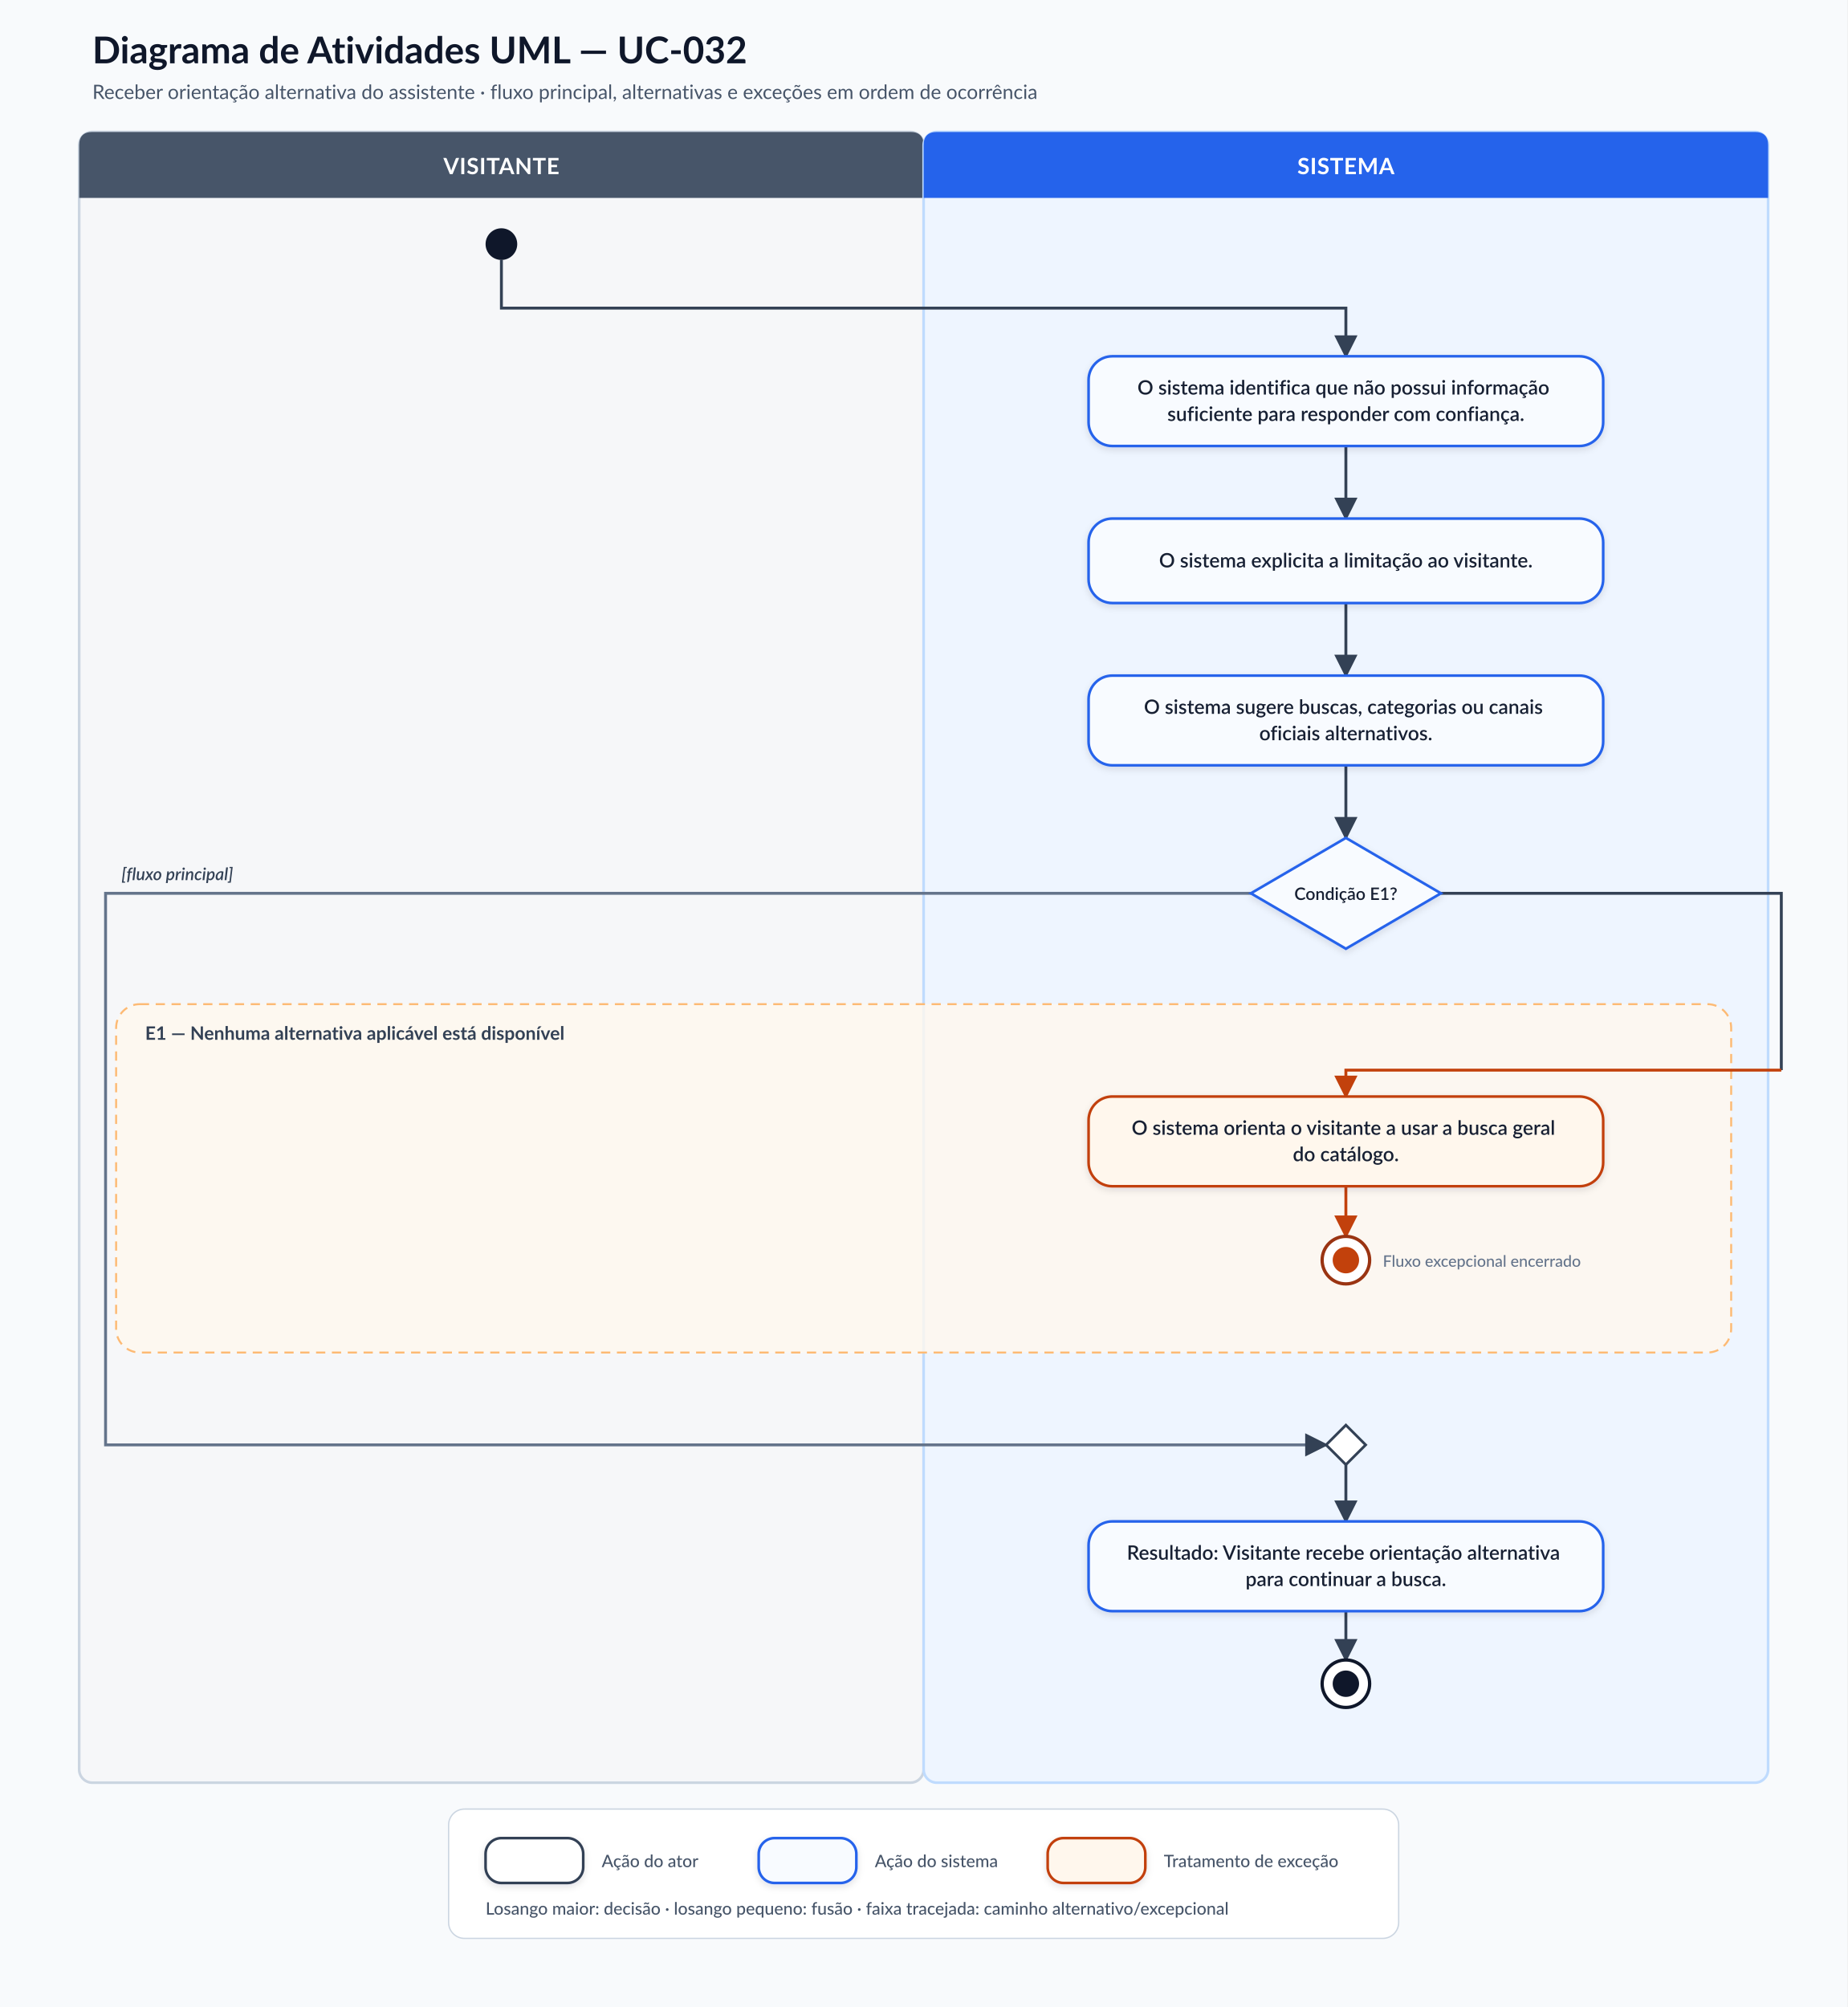
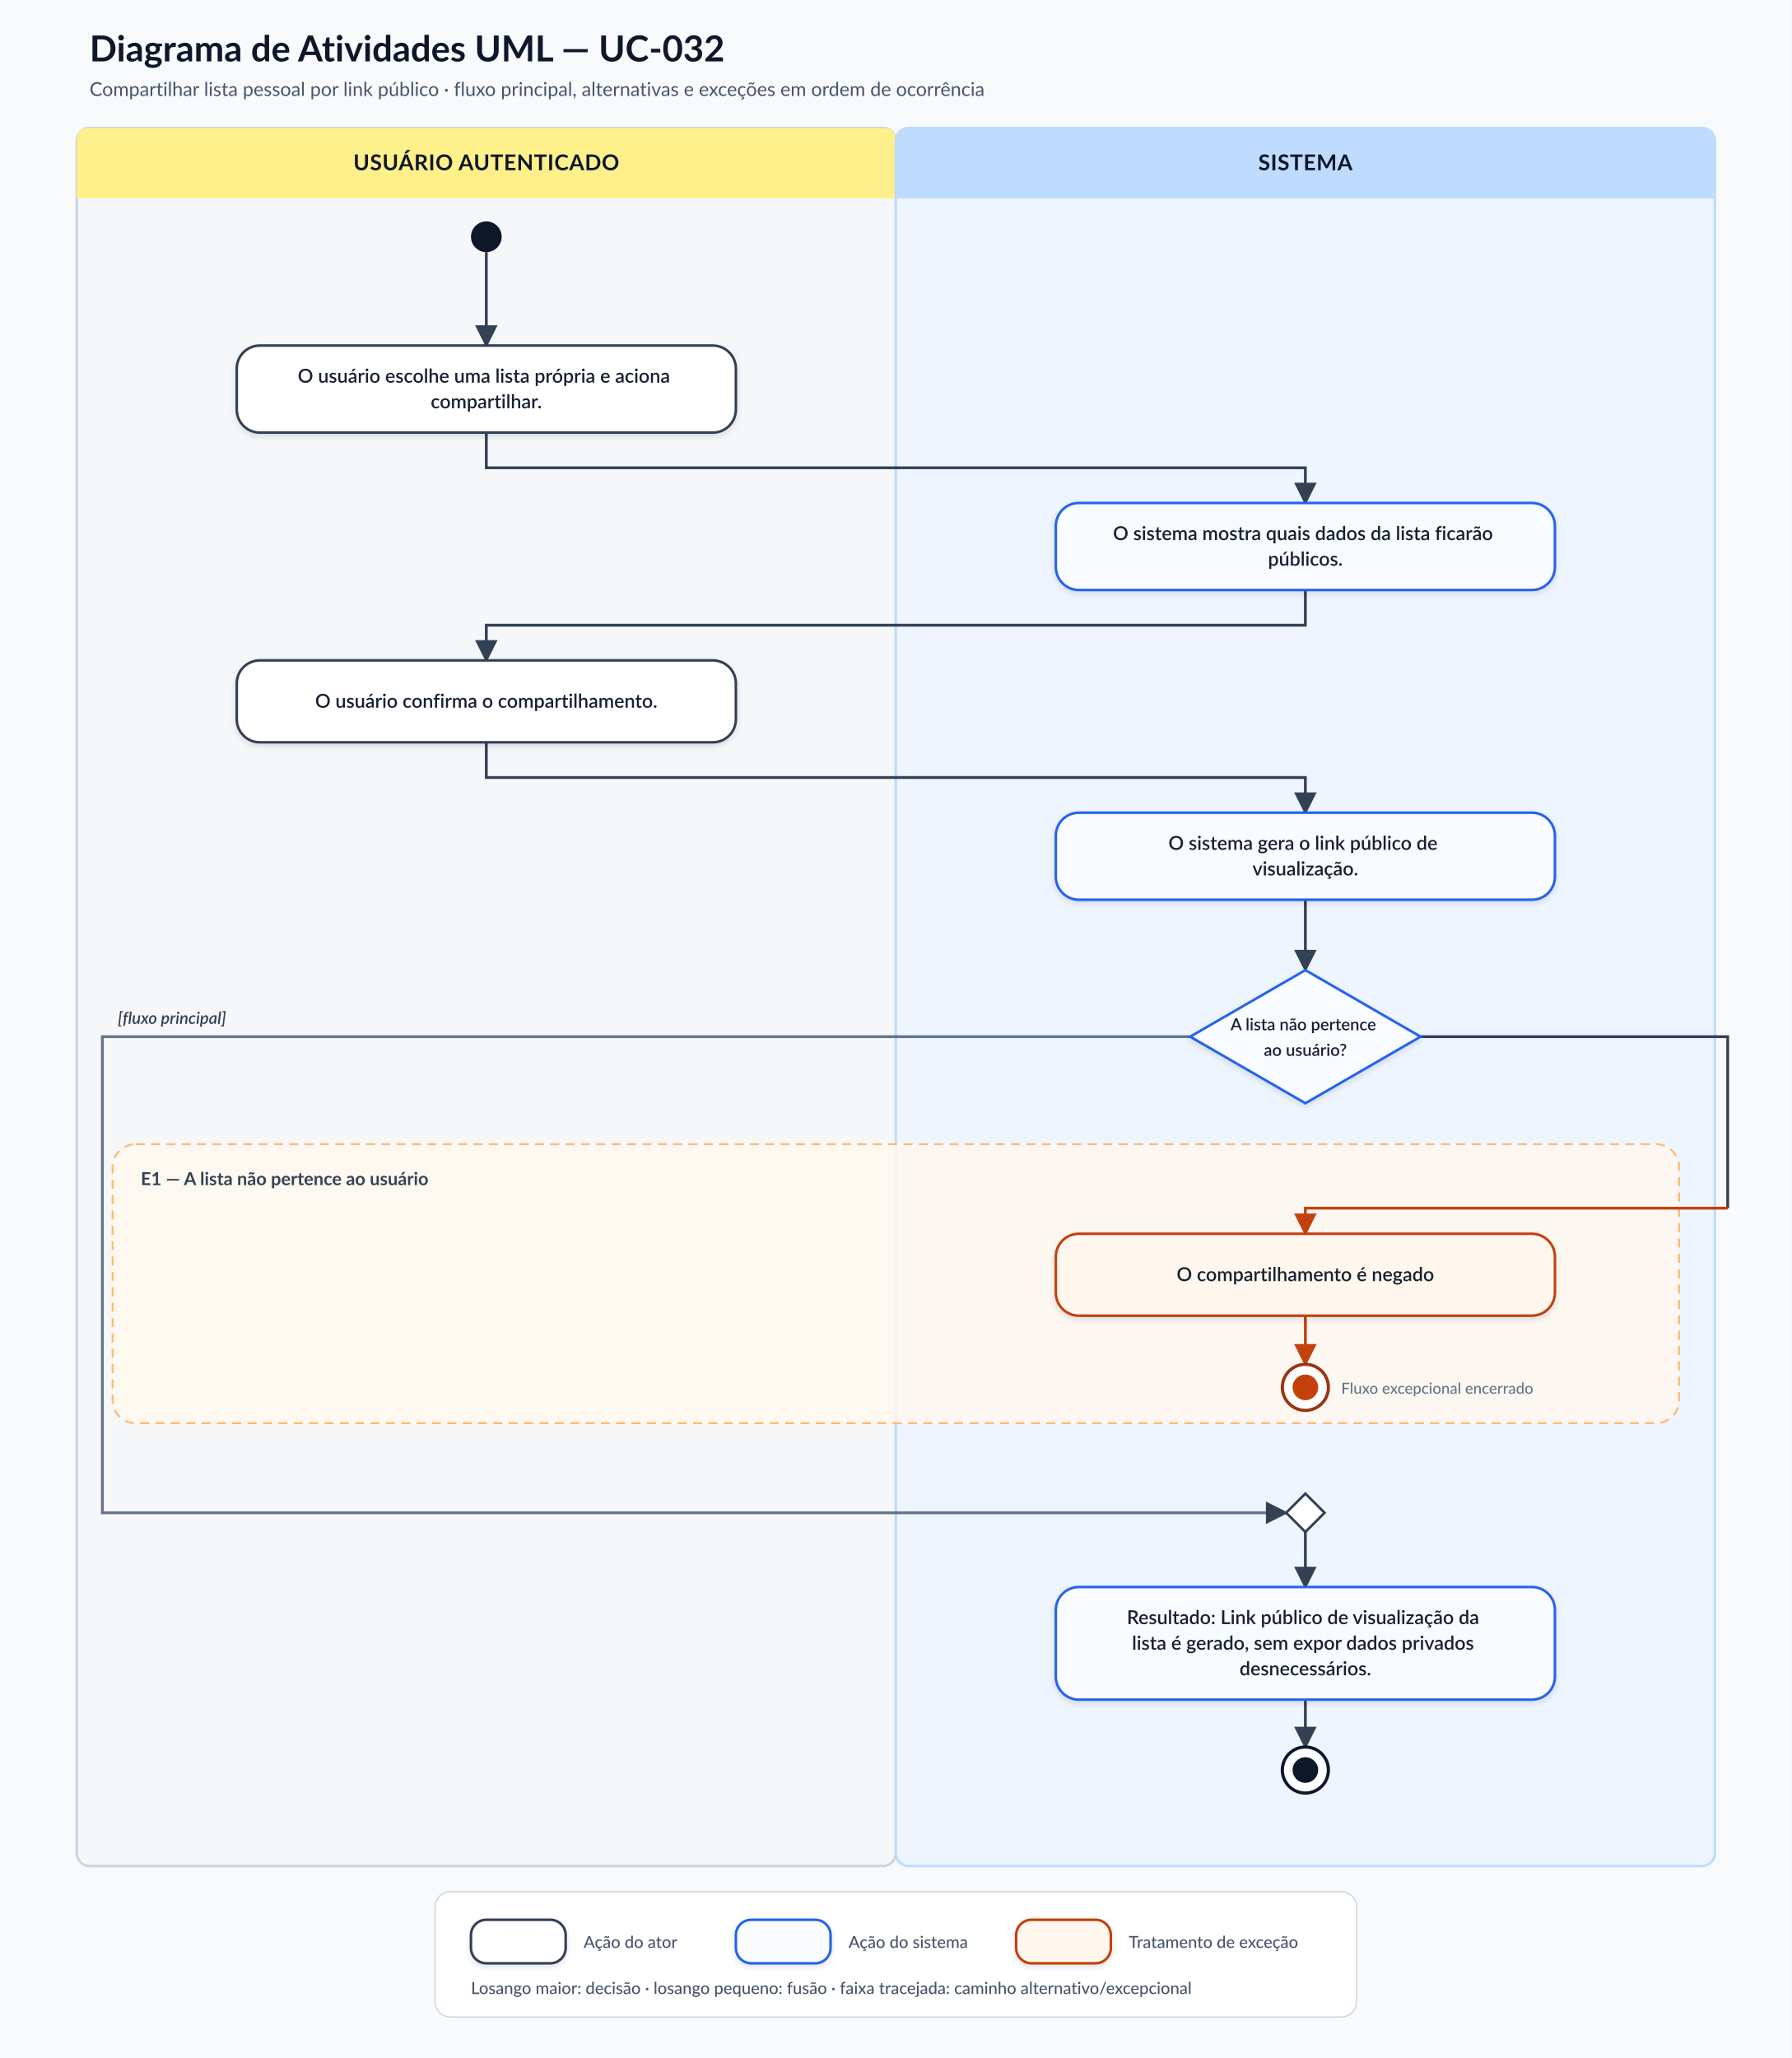
- <svg xmlns="http://www.w3.org/2000/svg" width="1400" height="1521.0" viewBox="0 0 1400 1521.0" role="img" aria-labelledby="title desc">
+ <svg xmlns="http://www.w3.org/2000/svg" width="1400.0" height="1608.0" viewBox="0 0 1400.0 1608.0" role="img" aria-labelledby="title desc">
  <defs>
    <marker id="arrow" viewBox="0 0 10 10" refX="9" refY="5" markerWidth="8" markerHeight="8" orient="auto-start-reverse">
      <path d="M0 0 L10 5 L0 10 z" fill="#334155" />
    </marker>
    <marker id="error-arrow" viewBox="0 0 10 10" refX="9" refY="5" markerWidth="8" markerHeight="8" orient="auto-start-reverse">
      <path d="M0 0 L10 5 L0 10 z" fill="#c2410c" />
    </marker>
    <filter id="shadow" x="-15%" y="-20%" width="130%" height="150%">
      <feDropShadow dx="0" dy="2" stdDeviation="2.5" flood-color="#0f172a" flood-opacity="0.12" />
    </filter>
    <style>
      .title { font: 700 28px "Lato", "DejaVu Sans", sans-serif; fill: #0f172a; }
      .subtitle { font: 400 15px "Lato", "DejaVu Sans", sans-serif; fill: #475569; }
-       .lane-title { font: 700 17px "Lato", "DejaVu Sans", sans-serif; fill: #fff; letter-spacing: .35px; text-anchor: middle; }
+       .lane-title { font: 700 17px "Lato", "DejaVu Sans", sans-serif; fill: #0f172a; letter-spacing: .35px; text-anchor: middle; }
      .node { fill: #fff; stroke: #334155; stroke-width: 2; filter: url(#shadow); }
      .system-node { fill: #f8fbff; stroke: #2563eb; }
      .exception-node { fill: #fff7ed; stroke: #c2410c; }
      .decision { filter: url(#shadow); }
      .merge { fill: #fff; stroke: #334155; stroke-width: 2; }
      .text { font: 600 15px "Lato", "DejaVu Sans", sans-serif; fill: #172033; }
      .small { font: 600 13px "Lato", "DejaVu Sans", sans-serif; fill: #172033; }
      .guard { font: italic 600 13px "Lato", "DejaVu Sans", sans-serif; fill: #334155; }
      .branch-code { font: 700 14px "Lato", "DejaVu Sans", sans-serif; fill: #334155; }
      .result-label { font: 500 12px "Lato", "DejaVu Sans", sans-serif; fill: #64748b; }
      .flow, .main-flow, .error-flow, .return-flow, .branch-bus { fill: none; stroke: #334155; stroke-width: 2.2; marker-end: url(#arrow); }
      .main-flow { stroke: #64748b; }
      .error-flow { stroke: #c2410c; marker-end: url(#error-arrow); }
      .return-flow { stroke: #64748b; stroke-dasharray: 6 5; }
      .branch-bus.no-arrow, .return-flow.no-arrow { marker-end: none; }
      .alternative-band { fill: #eff6ff; fill-opacity: .66; stroke: #93c5fd; stroke-width: 1.5; stroke-dasharray: 7 5; }
      .exception-band { fill: #fff7ed; fill-opacity: .82; stroke: #fdba74; stroke-width: 1.5; stroke-dasharray: 7 5; }
      .legend { font: 500 13px "Lato", "DejaVu Sans", sans-serif; fill: #475569; }
    </style>
  </defs>
-   <rect width="1400" height="1521.0" fill="#f8fafc" />
+   <rect width="1400.0" height="1608.0" fill="#f8fafc" />
  <text class="title" x="70" y="48">Diagrama de Atividades UML — UC-032</text>
-   <text class="subtitle" x="70" y="75">Receber orientação alternativa do assistente · fluxo principal, alternativas e exceções em ordem de ocorrência</text>
-   <rect x="60.0" y="100" width="640.0" height="1251.0" rx="10" fill="#f6f7f9" stroke="#cbd5e1" stroke-width="2" />
-   <path d="M70.0 100 H690.0 Q700.0 100 700.0 110 V150 H60.0 V110 Q60.0 100 70.0 100 Z" fill="#475569" />
-   <text class="lane-title" x="380.0" y="132">VISITANTE</text>
-   <rect x="700.0" y="100" width="640.0" height="1251.0" rx="10" fill="#eef5ff" stroke="#bfdbfe" stroke-width="2" />
-   <path d="M710.0 100 H1330.0 Q1340.0 100 1340.0 110 V150 H700.0 V110 Q700.0 100 710.0 100 Z" fill="#2563eb" />
-   <text class="lane-title" x="1020.0" y="132">SISTEMA</text>
-   <rect class="exception-band" x="88" y="761.0" width="1224.0" height="264.0" rx="18" />
-   <path class="flow" d="M380.0 197.0 V233.5 H1020.0 V270.0" />
-   <path class="flow" d="M1020.0 338.0 V393.0" />
-   <path class="flow" d="M1020.0 457.0 V512.0" />
-   <path class="flow" d="M1020.0 580.0 V635.0" />
-   <path class="main-flow" d="M948.0 677.0 H80.0 V1095.0 H1005.0" />
-   <path class="branch-bus no-arrow" d="M1092.0 677.0 H1350.0 V811.0" />
-   <path class="error-flow" d="M1350.0 811.0 H1020.0 V831.0" />
-   <path class="error-flow" d="M1020.0 899.0 V937.0" />
-   <path class="flow" d="M1020.0 1110.0 V1153.0" />
-   <path class="flow" d="M1020.0 1221.0 V1258.0" />
+   <text class="subtitle" x="70" y="75">Compartilhar lista pessoal por link público · fluxo principal, alternativas e exceções em ordem de ocorrência</text>
+   <rect x="60.0" y="100" width="640.0" height="1358.0" rx="10" fill="#f6f7f9" stroke="#cbd5e1" stroke-width="2" />
+   <path d="M70.0 100 H690.0 Q700.0 100 700.0 110 V155 H60.0 V110 Q60.0 100 70.0 100 Z" fill="#FEF08A" />
+   <text class="lane-title" x="380.0" y="133.0" text-anchor="middle">
+     <tspan x="380.0" y="133.0">USUÁRIO AUTENTICADO</tspan>
+   </text>
+   <rect x="700.0" y="100" width="640.0" height="1358.0" rx="10" fill="#eef5ff" stroke="#bfdbfe" stroke-width="2" />
+   <path d="M710.0 100 H1330.0 Q1340.0 100 1340.0 110 V155 H700.0 V110 Q700.0 100 710.0 100 Z" fill="#BFDBFE" />
+   <text class="lane-title" x="1020.0" y="133.0" text-anchor="middle">
+     <tspan x="1020.0" y="133.0">SISTEMA</tspan>
+   </text>
+   <rect class="exception-band" x="88" y="894.0" width="1224.0" height="218.0" rx="18" />
+   <path class="flow" d="M380.0 197.0 V270.0" />
+   <path class="flow" d="M380.0 338.0 V365.5 H1020.0 V393.0" />
+   <path class="flow" d="M1020.0 461.0 V488.5 H380.0 V516.0" />
+   <path class="flow" d="M380.0 580.0 V607.5 H1020.0 V635.0" />
+   <path class="flow" d="M1020.0 703.0 V758.0" />
+   <path class="branch-bus no-arrow" d="M1110.0 810.0 H1350.0 V944.0" />
+   <path class="error-flow" d="M1350.0 944.0 H1020.0 V964.0" />
+   <path class="main-flow" d="M930.0 810.0 H80.0 V1182.0 H1005.0" />
+   <path class="error-flow" d="M1020.0 1028.0 V1066.0" />
+   <path class="flow" d="M1020.0 1197.0 V1240.0" />
+   <path class="flow" d="M1020.0 1328.0 V1365.0" />
  <circle cx="380.0" cy="185" r="12" fill="#0f172a" />
-   <rect class="node system-node" x="825.0" y="270.0" width="390.0" height="68.0" rx="18" />
-   <text class="text" x="1020.0" y="299.0" text-anchor="middle">
-     <tspan x="1020.0" y="299.0">O sistema identifica que não possui informação</tspan>
-     <tspan x="1020.0" y="319.0">suficiente para responder com confiança.</tspan>
+   <rect class="node" x="185.0" y="270.0" width="390.0" height="68.0" rx="18" />
+   <text class="text" x="380.0" y="299.0" text-anchor="middle">
+     <tspan x="380.0" y="299.0">O usuário escolhe uma lista própria e aciona</tspan>
+     <tspan x="380.0" y="319.0">compartilhar.</tspan>
  </text>
-   <rect class="node system-node" x="825.0" y="393.0" width="390.0" height="64.0" rx="18" />
-   <text class="text" x="1020.0" y="430.0" text-anchor="middle">
-     <tspan x="1020.0" y="430.0">O sistema explicita a limitação ao visitante.</tspan>
+   <rect class="node system-node" x="825.0" y="393.0" width="390.0" height="68.0" rx="18" />
+   <text class="text" x="1020.0" y="422.0" text-anchor="middle">
+     <tspan x="1020.0" y="422.0">O sistema mostra quais dados da lista ficarão</tspan>
+     <tspan x="1020.0" y="442.0">públicos.</tspan>
  </text>
-   <rect class="node system-node" x="825.0" y="512.0" width="390.0" height="68.0" rx="18" />
-   <text class="text" x="1020.0" y="541.0" text-anchor="middle">
-     <tspan x="1020.0" y="541.0">O sistema sugere buscas, categorias ou canais</tspan>
-     <tspan x="1020.0" y="561.0">oficiais alternativos.</tspan>
+   <rect class="node" x="185.0" y="516.0" width="390.0" height="64.0" rx="18" />
+   <text class="text" x="380.0" y="553.0" text-anchor="middle">
+     <tspan x="380.0" y="553.0">O usuário confirma o compartilhamento.</tspan>
  </text>
-   <polygon class="node system-node decision" points="1020.0,635.0 1092.0,677.0 1020.0,719.0 948.0,677.0" />
-   <text class="small" x="1020.0" y="682.0" text-anchor="middle">
-     <tspan x="1020.0" y="682.0">Condição E1?</tspan>
+   <rect class="node system-node" x="825.0" y="635.0" width="390.0" height="68.0" rx="18" />
+   <text class="text" x="1020.0" y="664.0" text-anchor="middle">
+     <tspan x="1020.0" y="664.0">O sistema gera o link público de</tspan>
+     <tspan x="1020.0" y="684.0">visualização.</tspan>
  </text>
-   <rect class="node exception-node" x="825.0" y="831.0" width="390.0" height="68.0" rx="18" />
-   <text class="text" x="1020.0" y="860.0" text-anchor="middle">
-     <tspan x="1020.0" y="860.0">O sistema orienta o visitante a usar a busca geral</tspan>
-     <tspan x="1020.0" y="880.0">do catálogo.</tspan>
+   <polygon class="node system-node decision" points="1020.0,758.0 1110.0,810.0 1020.0,862.0 930.0,810.0" />
+   <text class="small" x="1020.0" y="805.0" text-anchor="middle">
+     <tspan x="1020.0" y="805.0">A lista não pertence</tspan>
+     <tspan x="1020.0" y="825.0">ao usuário?</tspan>
  </text>
-   <circle cx="1020.0" cy="955.0" r="18" fill="#fff" stroke="#9a3412" stroke-width="2.5" />
-   <circle cx="1020.0" cy="955.0" r="10" fill="#c2410c" />
-   <polygon class="merge" points="1020.0,1080.0 1035.0,1095.0 1020.0,1110.0 1005.0,1095.0" />
-   <rect class="node system-node" x="825.0" y="1153.0" width="390.0" height="68.0" rx="18" />
-   <text class="text" x="1020.0" y="1182.0" text-anchor="middle">
-     <tspan x="1020.0" y="1182.0">Resultado: Visitante recebe orientação alternativa</tspan>
-     <tspan x="1020.0" y="1202.0">para continuar a busca.</tspan>
+   <rect class="node exception-node" x="825.0" y="964.0" width="390.0" height="64.0" rx="18" />
+   <text class="text" x="1020.0" y="1001.0" text-anchor="middle">
+     <tspan x="1020.0" y="1001.0">O compartilhamento é negado</tspan>
  </text>
-   <circle cx="1020.0" cy="1276.0" r="18" fill="#fff" stroke="#0f172a" stroke-width="2.5" />
-   <circle cx="1020.0" cy="1276.0" r="10" fill="#0f172a" />
-   <text class="branch-code" x="110" y="788.0">
-     <tspan x="110" y="788.0">E1 — Nenhuma alternativa aplicável está disponível</tspan>
+   <circle cx="1020.0" cy="1084.0" r="18" fill="#fff" stroke="#9a3412" stroke-width="2.5" />
+   <circle cx="1020.0" cy="1084.0" r="10" fill="#c2410c" />
+   <polygon class="merge" points="1020.0,1167.0 1035.0,1182.0 1020.0,1197.0 1005.0,1182.0" />
+   <rect class="node system-node" x="825.0" y="1240.0" width="390.0" height="88.0" rx="18" />
+   <text class="text" x="1020.0" y="1269.0" text-anchor="middle">
+     <tspan x="1020.0" y="1269.0">Resultado: Link público de visualização da</tspan>
+     <tspan x="1020.0" y="1289.0">lista é gerado, sem expor dados privados</tspan>
+     <tspan x="1020.0" y="1309.0">desnecessários.</tspan>
  </text>
-   <text class="guard" x="92" y="667.0">[fluxo principal]</text>
-   <text class="result-label" x="1048.0" y="960.0">Fluxo excepcional encerrado</text>
-   <g transform="translate(340.0 1371.0)">
+   <circle cx="1020.0" cy="1383.0" r="18" fill="#fff" stroke="#0f172a" stroke-width="2.5" />
+   <circle cx="1020.0" cy="1383.0" r="10" fill="#0f172a" />
+   <text class="result-label" x="1048.0" y="1089.0">Fluxo excepcional encerrado</text>
+   <text class="branch-code" x="110.0" y="926.0" text-anchor="start">
+     <tspan x="110.0" y="926.0">E1 — A lista não pertence ao usuário</tspan>
+   </text>
+   <text class="guard" x="92" y="800.0">[fluxo principal]</text>
+   <g transform="translate(340.0 1478.0)">
    <rect x="0" y="0" width="720" height="98" rx="12" fill="#fff" stroke="#cbd5e1" />
    <rect class="node" x="28" y="22" width="74" height="34" rx="12" />
    <text class="legend" x="116" y="44">Ação do ator</text>
    <rect class="node system-node" x="235" y="22" width="74" height="34" rx="12" />
    <text class="legend" x="323" y="44">Ação do sistema</text>
    <rect class="node exception-node" x="454" y="22" width="74" height="34" rx="12" />
    <text class="legend" x="542" y="44">Tratamento de exceção</text>
    <text class="legend" x="28" y="80">Losango maior: decisão · losango pequeno: fusão · faixa tracejada: caminho alternativo/excepcional</text>
  </g>
</svg>
